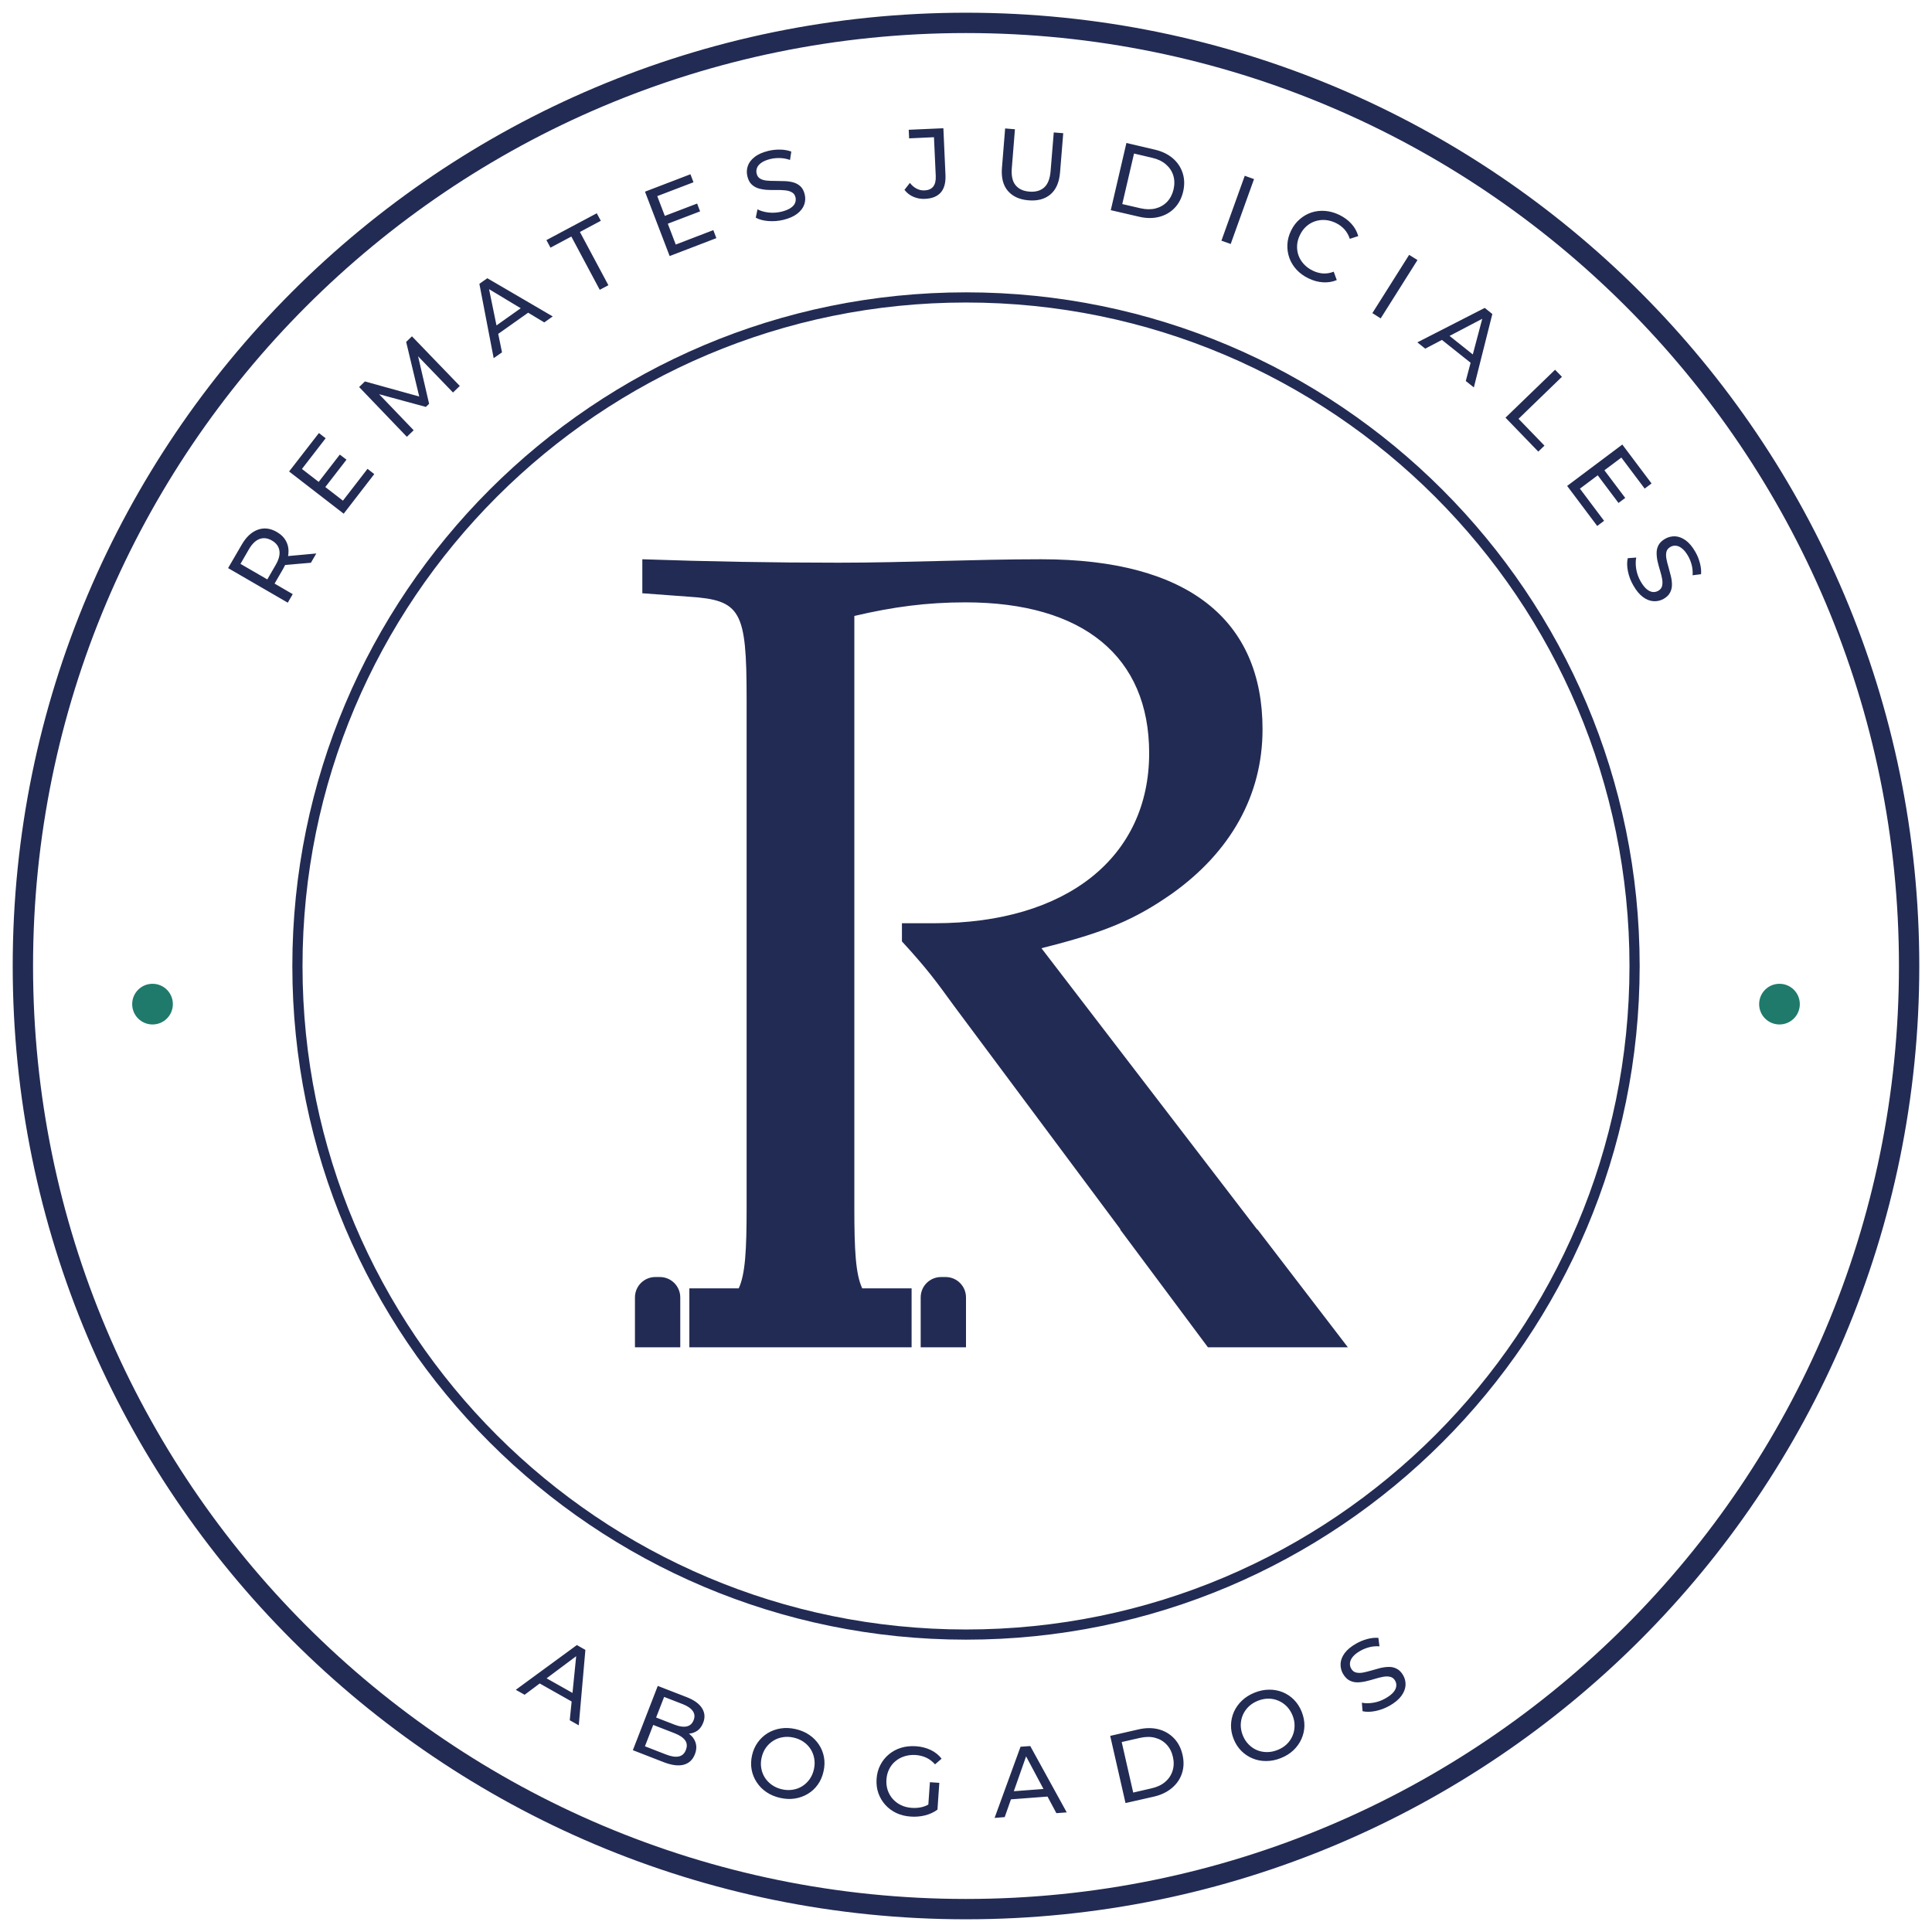
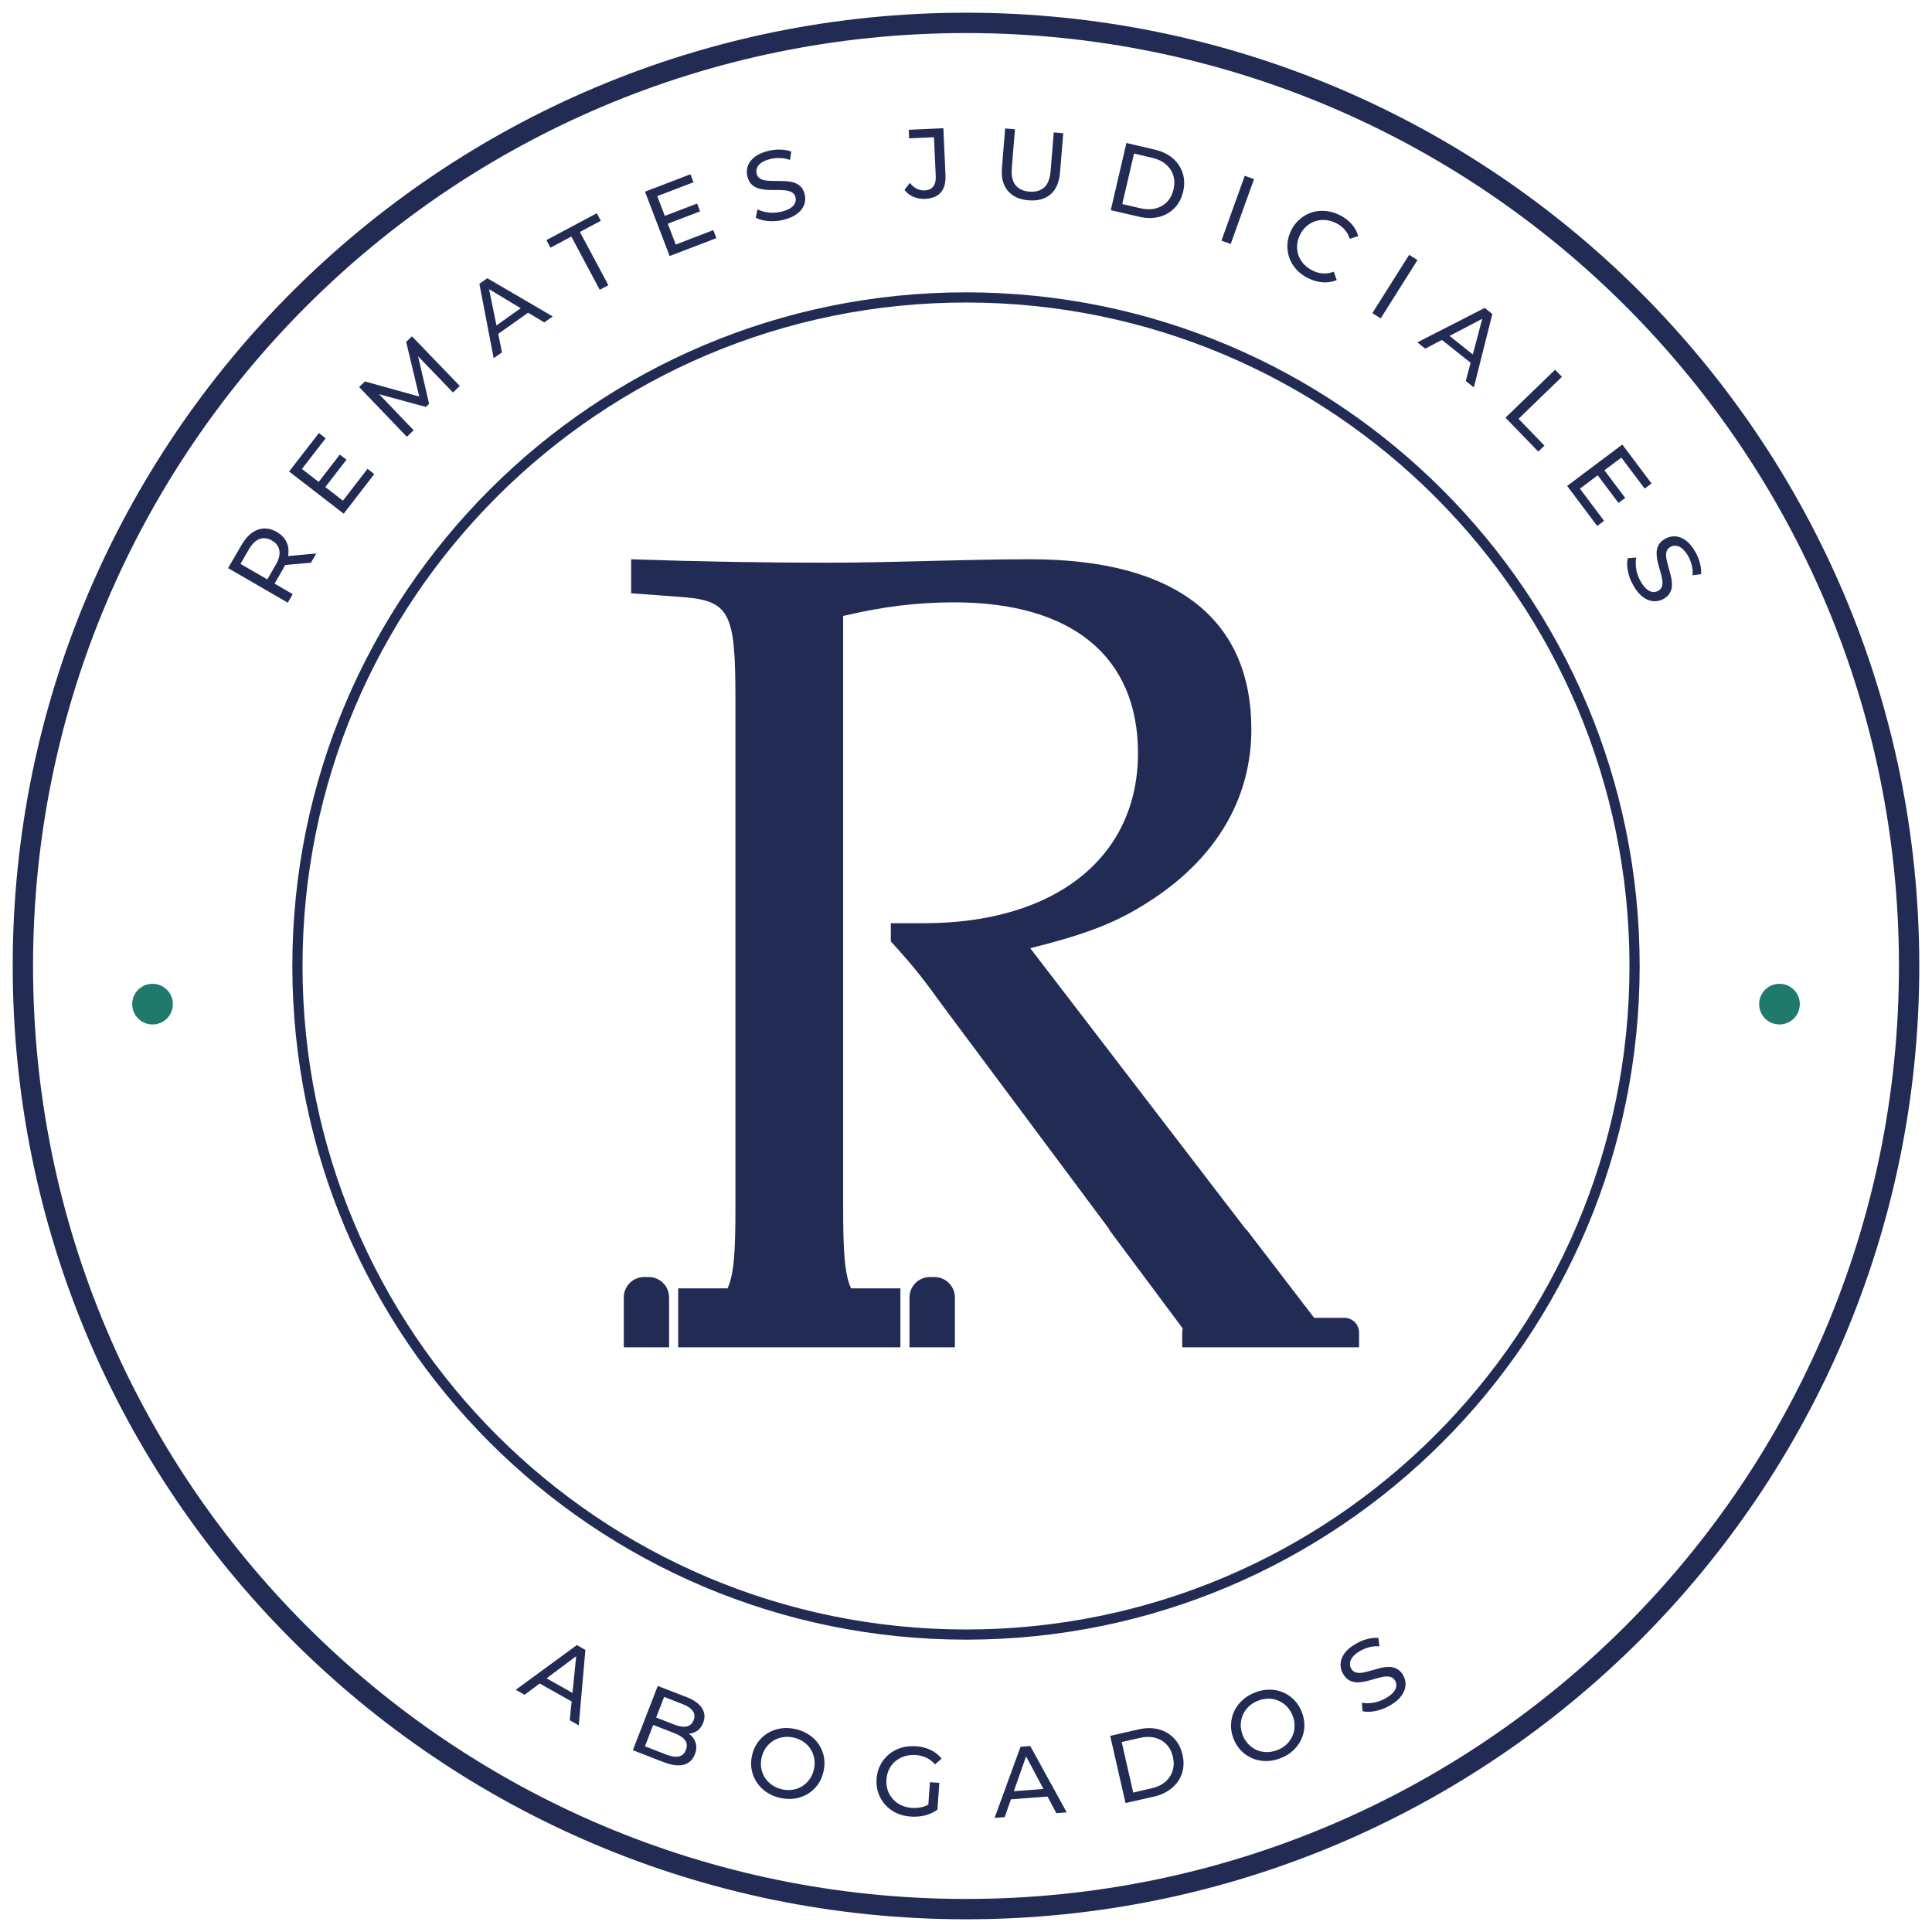
<svg xmlns="http://www.w3.org/2000/svg" viewBox="-152 -152 304 304" role="img" aria-label="Remates Judiciales · Abogados">
  <path d="M150 0C150 82.84 82.84 150 0 150C-82.84 150 -150 82.84 -150 0C-150 -82.84 -82.84 -150 0 -150C82.84 -150 150 -82.84 150 0ZM146.8 0C146.8 -81.08 81.08 -146.8 0 -146.8C-81.08 -146.8 -146.8 -81.08 -146.8 0C-146.8 81.08 -81.08 146.8 0 146.8C81.08 146.8 146.8 81.08 146.8 0Z" fill="#222B53" />
  <path d="M106 0C106 58.54 58.54 106 0 106C-58.54 106 -106 58.54 -106 0C-106 -58.54 -58.54 -106 0 -106C58.54 -106 106 -58.54 106 0ZM104.4 0C104.4 -57.66 57.66 -104.4 0 -104.4C-57.66 -104.4 -104.4 -57.66 -104.4 0C-104.4 57.66 -57.66 104.4 0 104.4C57.66 104.4 104.4 57.66 104.4 0Z" fill="#222B53" />
  <path d="M-106.72 -57.17 -116.11 -62.61 -113.98 -66.27Q-112.93 -68.1 -111.46 -68.64Q-109.99 -69.19 -108.44 -68.29Q-107.42 -67.7 -106.97 -66.81Q-106.51 -65.92 -106.62 -64.82Q-106.74 -63.72 -107.45 -62.49L-109.15 -59.56L-109.41 -60.53L-105.94 -58.51ZM-103.08 -63.45 -107.87 -63.04 -107.04 -64.47 -102.23 -64.91ZM-109.28 -60.45 -110.29 -60.22 -108.62 -63.11Q-107.87 -64.4 -108.04 -65.38Q-108.21 -66.37 -109.22 -66.95Q-110.23 -67.53 -111.16 -67.19Q-112.1 -66.84 -112.84 -65.56L-114.51 -62.67L-114.83 -63.66ZM-97.92 -71.17 -106.51 -77.81 -101.82 -83.86 -100.76 -83.04 -104.49 -78.21 -98.04 -73.22 -94.17 -78.23 -93.11 -77.4ZM-100.9 -75.25 -101.94 -76.06 -98.53 -80.47 -97.48 -79.67ZM-87.98 -83.27 -95.49 -91.1 -94.58 -91.98 -85.39 -89.43 -85.88 -88.96 -88.09 -98.2 -87.18 -99.08 -79.65 -91.27 -80.72 -90.24 -86.63 -96.37 -86.37 -96.61 -84.48 -88.46 -84.99 -87.97 -93.08 -90.17 -92.8 -90.44 -86.91 -84.3ZM-74.32 -95.64 -76.57 -107.34 -75.32 -108.22 -65.03 -102.21 -66.36 -101.27 -75.7 -106.89 -75.2 -107.25 -73.01 -96.56ZM-74.18 -99.06 -74.55 -100.32 -69.57 -103.85 -68.48 -103.09ZM-57.63 -106.4 -62.1 -114.78 -65.38 -113.03 -66.02 -114.22 -58.1 -118.44 -57.46 -117.26 -60.75 -115.5 -56.27 -107.12ZM-46.63 -111.71 -50.51 -121.84 -43.36 -124.58 -42.88 -123.32 -48.58 -121.14 -45.67 -113.52 -39.76 -115.79 -39.28 -114.53ZM-47.05 -116.75 -47.52 -117.98 -42.31 -119.97 -41.84 -118.74ZM-28.72 -117.41Q-29.93 -117.12 -31.12 -117.22Q-32.31 -117.32 -33.08 -117.75L-32.81 -119.06Q-32.08 -118.68 -31.06 -118.56Q-30.05 -118.45 -29.04 -118.69Q-28.12 -118.92 -27.6 -119.27Q-27.08 -119.62 -26.9 -120.05Q-26.72 -120.49 -26.83 -120.96Q-26.96 -121.5 -27.4 -121.74Q-27.83 -121.99 -28.45 -122.05Q-29.06 -122.12 -29.77 -122.1Q-30.49 -122.09 -31.22 -122.12Q-31.96 -122.16 -32.6 -122.34Q-33.24 -122.52 -33.72 -122.97Q-34.2 -123.42 -34.4 -124.26Q-34.6 -125.07 -34.34 -125.86Q-34.08 -126.65 -33.28 -127.28Q-32.49 -127.92 -31.1 -128.26Q-30.19 -128.48 -29.22 -128.46Q-28.26 -128.44 -27.49 -128.15L-27.69 -126.83Q-28.48 -127.11 -29.28 -127.13Q-30.08 -127.15 -30.79 -126.98Q-31.68 -126.76 -32.2 -126.39Q-32.71 -126.03 -32.88 -125.59Q-33.06 -125.15 -32.94 -124.68Q-32.81 -124.12 -32.37 -123.88Q-31.94 -123.63 -31.32 -123.58Q-30.71 -123.52 -29.99 -123.53Q-29.28 -123.53 -28.55 -123.5Q-27.81 -123.48 -27.17 -123.3Q-26.53 -123.12 -26.05 -122.68Q-25.58 -122.24 -25.38 -121.41Q-25.18 -120.61 -25.45 -119.82Q-25.72 -119.03 -26.53 -118.39Q-27.34 -117.75 -28.72 -117.41ZM-6.45 -120.71Q-7.41 -120.66 -8.27 -121.03Q-9.12 -121.39 -9.68 -122.13L-8.83 -123.22Q-8.36 -122.62 -7.78 -122.32Q-7.2 -122.01 -6.52 -122.04Q-4.66 -122.12 -4.76 -124.32L-5.04 -130.41L-8.95 -130.23L-9.01 -131.58L-3.56 -131.82L-3.23 -124.47Q-3.15 -122.66 -3.96 -121.72Q-4.78 -120.78 -6.45 -120.71ZM9.84 -120.48Q7.71 -120.65 6.58 -121.97Q5.46 -123.29 5.66 -125.64L6.16 -131.79L7.7 -131.66L7.21 -125.57Q7.06 -123.77 7.79 -122.87Q8.51 -121.97 9.96 -121.85Q11.43 -121.73 12.3 -122.5Q13.16 -123.27 13.31 -125.07L13.81 -131.16L15.3 -131.04L14.8 -124.89Q14.61 -122.54 13.3 -121.42Q11.98 -120.3 9.84 -120.48ZM22.78 -118.93 25.24 -129.5 29.69 -128.46Q31.38 -128.07 32.52 -127.11Q33.65 -126.14 34.09 -124.78Q34.53 -123.42 34.17 -121.85Q33.8 -120.28 32.81 -119.26Q31.81 -118.23 30.37 -117.87Q28.92 -117.5 27.23 -117.9ZM24.59 -119.89 27.45 -119.23Q28.76 -118.93 29.83 -119.2Q30.91 -119.48 31.65 -120.25Q32.38 -121.03 32.66 -122.2Q32.93 -123.4 32.61 -124.41Q32.29 -125.42 31.45 -126.14Q30.61 -126.87 29.29 -127.17L26.44 -127.84ZM40.19 -114.13 43.86 -124.34 45.32 -123.82 41.65 -113.61ZM53.87 -108.21Q52.76 -108.75 52 -109.58Q51.24 -110.41 50.88 -111.42Q50.52 -112.43 50.57 -113.53Q50.62 -114.63 51.15 -115.71Q51.68 -116.8 52.52 -117.51Q53.35 -118.23 54.37 -118.57Q55.4 -118.9 56.52 -118.81Q57.64 -118.72 58.76 -118.18Q59.88 -117.63 60.65 -116.78Q61.42 -115.93 61.72 -114.85L60.39 -114.42Q60.11 -115.27 59.56 -115.9Q59 -116.52 58.21 -116.91Q57.38 -117.31 56.54 -117.38Q55.71 -117.44 54.95 -117.19Q54.18 -116.94 53.56 -116.39Q52.94 -115.84 52.55 -115.03Q52.15 -114.23 52.1 -113.4Q52.05 -112.57 52.32 -111.81Q52.59 -111.06 53.16 -110.44Q53.73 -109.82 54.55 -109.42Q55.34 -109.03 56.18 -108.97Q57.01 -108.92 57.86 -109.25L58.34 -107.93Q57.3 -107.5 56.16 -107.58Q55.02 -107.65 53.87 -108.21ZM63.94 -102.73 69.73 -111.9 71.04 -111.08 65.25 -101.9ZM71.02 -98.13 81.62 -103.55 82.82 -102.59 79.91 -91.04 78.64 -92.05 81.43 -102.59 81.92 -102.2 72.26 -97.14ZM74.34 -98.95 75.44 -99.66 80.22 -95.85 79.8 -94.6ZM84.89 -86.28 92.69 -93.82 93.77 -92.71 86.94 -86.1 91.02 -81.88 90.05 -80.94ZM94.59 -75.54 103.27 -82.05 107.87 -75.93 106.79 -75.12 103.12 -80 96.6 -75.11 100.4 -70.05 99.32 -69.24ZM99.32 -77.32 100.37 -78.11 103.73 -73.65 102.67 -72.86ZM105 -59.89Q104.38 -60.96 104.15 -62.13Q103.92 -63.31 104.13 -64.17L105.46 -64.27Q105.3 -63.46 105.46 -62.45Q105.63 -61.44 106.14 -60.54Q106.61 -59.72 107.09 -59.31Q107.57 -58.91 108.04 -58.85Q108.51 -58.8 108.93 -59.04Q109.41 -59.31 109.53 -59.8Q109.64 -60.29 109.54 -60.89Q109.43 -61.5 109.22 -62.18Q109.01 -62.87 108.84 -63.58Q108.67 -64.3 108.67 -64.97Q108.66 -65.63 108.96 -66.21Q109.27 -66.8 110.02 -67.23Q110.75 -67.64 111.58 -67.61Q112.41 -67.57 113.24 -66.98Q114.06 -66.39 114.77 -65.15Q115.24 -64.33 115.48 -63.4Q115.73 -62.47 115.66 -61.65L114.33 -61.48Q114.39 -62.31 114.19 -63.09Q113.99 -63.87 113.63 -64.5Q113.17 -65.3 112.68 -65.69Q112.19 -66.09 111.71 -66.13Q111.24 -66.18 110.83 -65.94Q110.33 -65.65 110.21 -65.17Q110.1 -64.68 110.21 -64.08Q110.32 -63.47 110.53 -62.79Q110.73 -62.1 110.9 -61.39Q111.08 -60.68 111.08 -60.01Q111.09 -59.34 110.79 -58.77Q110.5 -58.19 109.76 -57.76Q109.04 -57.36 108.21 -57.4Q107.37 -57.44 106.54 -58.04Q105.7 -58.65 105 -59.89Z" fill="#222B53" />
  <path d="M-70.84 113.89 -61.23 106.85 -59.89 107.61 -60.93 119.48 -62.35 118.68 -61.26 107.83 -60.72 108.14 -69.45 114.67ZM-67.69 112.55 -66.71 111.68 -61.39 114.68 -61.61 115.98ZM-52.42 123.39 -48.5 113.28 -43.96 115.04Q-42.21 115.72 -41.54 116.78Q-40.87 117.85 -41.35 119.06Q-41.67 119.89 -42.25 120.31Q-42.84 120.73 -43.58 120.79Q-44.32 120.85 -45.04 120.57L-44.61 120.24Q-43.75 120.57 -43.2 121.14Q-42.65 121.7 -42.49 122.43Q-42.32 123.17 -42.66 124.04Q-43.17 125.34 -44.42 125.68Q-45.67 126.01 -47.59 125.27ZM-50.52 122.78 -47.2 124.07Q-46 124.54 -45.21 124.38Q-44.41 124.22 -44.08 123.36Q-43.73 122.47 -44.21 121.82Q-44.69 121.17 -45.89 120.71L-49.34 119.37L-48.89 118.2L-45.8 119.4Q-44.7 119.82 -43.94 119.65Q-43.17 119.48 -42.86 118.67Q-42.54 117.87 -42.99 117.23Q-43.44 116.59 -44.54 116.16L-47.5 115.01ZM-29.24 130.9Q-30.45 130.63 -31.4 129.99Q-32.34 129.35 -32.93 128.44Q-33.53 127.54 -33.73 126.46Q-33.93 125.39 -33.67 124.22Q-33.41 123.06 -32.77 122.17Q-32.13 121.28 -31.21 120.71Q-30.28 120.15 -29.16 119.97Q-28.05 119.79 -26.82 120.07Q-25.61 120.34 -24.68 120.97Q-23.75 121.6 -23.15 122.5Q-22.55 123.4 -22.35 124.48Q-22.15 125.56 -22.42 126.74Q-22.68 127.92 -23.32 128.81Q-23.95 129.7 -24.88 130.26Q-25.81 130.82 -26.92 131Q-28.03 131.17 -29.24 130.9ZM-28.94 129.55Q-28.06 129.75 -27.25 129.61Q-26.43 129.48 -25.75 129.05Q-25.08 128.62 -24.6 127.95Q-24.13 127.28 -23.93 126.4Q-23.73 125.52 -23.88 124.71Q-24.02 123.9 -24.45 123.22Q-24.88 122.55 -25.56 122.08Q-26.24 121.61 -27.12 121.41Q-28.01 121.21 -28.83 121.35Q-29.65 121.48 -30.33 121.91Q-31.01 122.34 -31.49 123.01Q-31.96 123.68 -32.16 124.56Q-32.36 125.44 -32.21 126.25Q-32.07 127.06 -31.63 127.74Q-31.19 128.41 -30.51 128.88Q-29.83 129.35 -28.94 129.55ZM-8.68 133.84Q-9.94 133.76 -10.96 133.28Q-11.98 132.79 -12.7 131.99Q-13.42 131.19 -13.79 130.15Q-14.15 129.12 -14.07 127.91Q-13.99 126.7 -13.48 125.73Q-12.98 124.75 -12.15 124.06Q-11.32 123.36 -10.24 123.02Q-9.16 122.69 -7.89 122.77Q-6.6 122.86 -5.57 123.35Q-4.53 123.84 -3.84 124.73L-4.87 125.62Q-5.49 124.93 -6.25 124.57Q-7.01 124.22 -7.92 124.15Q-8.85 124.09 -9.67 124.35Q-10.48 124.6 -11.1 125.12Q-11.72 125.63 -12.09 126.38Q-12.46 127.12 -12.52 128.02Q-12.58 128.9 -12.32 129.69Q-12.05 130.47 -11.51 131.08Q-10.97 131.68 -10.21 132.05Q-9.44 132.41 -8.51 132.47Q-7.64 132.53 -6.83 132.32Q-6.01 132.1 -5.29 131.51L-4.49 132.75Q-5.34 133.37 -6.44 133.65Q-7.54 133.92 -8.68 133.84ZM-4.49 132.75 -5.96 132.45 -5.68 128.43 -4.2 128.53ZM4.5 134.05 8.58 122.85 10.11 122.74 15.85 133.18 14.22 133.3 9.09 123.68 9.71 123.64 6.09 133.92ZM6.38 131.18 6.71 129.91 12.79 129.45 13.34 130.65ZM25.1 131.71 22.69 121.14 27.15 120.12Q28.84 119.73 30.29 120.1Q31.73 120.48 32.72 121.51Q33.71 122.54 34.07 124.11Q34.43 125.68 33.98 127.04Q33.54 128.39 32.39 129.35Q31.25 130.31 29.56 130.7ZM26.31 130.06 29.17 129.4Q30.49 129.11 31.33 128.39Q32.18 127.67 32.5 126.65Q32.83 125.63 32.56 124.45Q32.29 123.26 31.55 122.49Q30.82 121.72 29.75 121.44Q28.68 121.16 27.36 121.46L24.5 122.11ZM49.53 124.64Q48.38 125.1 47.24 125.1Q46.1 125.11 45.1 124.69Q44.1 124.28 43.33 123.51Q42.55 122.73 42.11 121.62Q41.67 120.51 41.7 119.41Q41.73 118.32 42.17 117.33Q42.62 116.35 43.44 115.57Q44.27 114.79 45.43 114.33Q46.59 113.87 47.71 113.87Q48.83 113.86 49.84 114.27Q50.84 114.68 51.61 115.46Q52.38 116.24 52.83 117.36Q53.27 118.49 53.25 119.58Q53.22 120.67 52.77 121.66Q52.32 122.65 51.5 123.42Q50.68 124.19 49.53 124.64ZM49.02 123.36Q49.86 123.03 50.46 122.46Q51.05 121.89 51.37 121.15Q51.69 120.42 51.7 119.59Q51.72 118.77 51.39 117.94Q51.05 117.1 50.48 116.51Q49.9 115.92 49.17 115.61Q48.43 115.29 47.61 115.28Q46.78 115.28 45.94 115.61Q45.09 115.95 44.49 116.52Q43.9 117.09 43.57 117.83Q43.25 118.57 43.23 119.39Q43.22 120.21 43.55 121.05Q43.88 121.88 44.46 122.47Q45.03 123.06 45.77 123.38Q46.52 123.69 47.34 123.69Q48.17 123.7 49.02 123.36ZM66.68 116.38Q65.6 116.99 64.43 117.23Q63.26 117.46 62.4 117.26L62.29 115.92Q63.1 116.09 64.11 115.92Q65.12 115.75 66.02 115.23Q66.84 114.76 67.25 114.28Q67.65 113.8 67.7 113.33Q67.76 112.86 67.52 112.45Q67.24 111.96 66.75 111.85Q66.27 111.73 65.66 111.84Q65.05 111.95 64.37 112.16Q63.69 112.37 62.97 112.54Q62.25 112.71 61.59 112.72Q60.92 112.72 60.34 112.42Q59.76 112.12 59.32 111.37Q58.91 110.65 58.94 109.81Q58.97 108.98 59.56 108.15Q60.15 107.33 61.39 106.62Q62.21 106.15 63.14 105.9Q64.07 105.65 64.89 105.72L65.06 107.05Q64.23 106.99 63.45 107.19Q62.67 107.4 62.04 107.76Q61.25 108.21 60.85 108.71Q60.46 109.2 60.42 109.67Q60.37 110.15 60.61 110.56Q60.9 111.06 61.38 111.17Q61.87 111.29 62.47 111.18Q63.08 111.06 63.76 110.86Q64.45 110.65 65.16 110.47Q65.87 110.3 66.54 110.29Q67.21 110.28 67.78 110.58Q68.36 110.87 68.79 111.61Q69.2 112.32 69.16 113.16Q69.12 113.99 68.52 114.83Q67.91 115.67 66.68 116.38Z" fill="#222B53" />
-   <path d="M-43.53 50.72H-35.76C-34.72 48.47 -34.52 44.65 -34.52 38.05V-42.05C-34.52 -55.97 -35.41 -57.58 -43.62 -58.11L-50.93 -58.65V-64C-40.59 -63.64 -30.42 -63.46 -20.07 -63.46C-9.36 -63.46 1.16 -64 11.87 -64C35.06 -64 46.66 -54.37 46.66 -37.24C46.66 -26.89 41.66 -17.97 32.39 -11.37C26.5 -7.26 21.86 -5.3 11.87 -2.8L45.8 41.44H45.86L60.09 60H38.07L24.24 41.44H24.31L-1.87 6.3C-4.72 2.37 -6.15 0.41 -10.08 -3.87V-6.73H-4.9C15.79 -6.73 28.82 -17.08 28.82 -33.49C28.82 -48.66 18.47 -57.22 -0.09 -57.22C-6.15 -57.22 -11.5 -56.51 -17.57 -55.08V38.05C-17.57 44.65 -17.38 48.47 -16.33 50.72H-8.56V60H-43.53ZM-3.92 48.94H-3.21C-1.43 48.94 0 50.38 0 52.15V60H-7.13V52.15C-7.13 50.38 -5.7 48.94 -3.92 48.94ZM-48.88 48.94H-48.17C-46.4 48.94 -44.96 50.38 -44.96 52.15V60H-52.09V52.15C-52.09 50.38 -50.66 48.94 -48.88 48.94Z" fill="#222B53" />
+   <path d="M-45.29 50.72H-37.52C-36.47 48.47 -36.28 44.65 -36.28 38.05V-42.05C-36.28 -55.97 -37.17 -57.58 -45.38 -58.11L-52.69 -58.65V-64C-42.34 -63.64 -32.17 -63.46 -21.83 -63.46C-11.12 -63.46 -0.59 -64 10.11 -64C33.31 -64 44.9 -54.37 44.9 -37.24C44.9 -26.89 39.91 -17.97 30.63 -11.37C24.74 -7.26 20.1 -5.3 10.11 -2.8L44.04 41.44H44.11L54.78 55.36H59.53C60.81 55.36 61.85 56.4 61.85 57.68V60H34.02V57.68C34.02 57.46 34.05 57.25 34.11 57.04L22.48 41.44H22.56L-3.63 6.3C-6.48 2.37 -7.91 0.41 -11.83 -3.87V-6.73H-6.66C14.04 -6.73 27.06 -17.08 27.06 -33.49C27.06 -48.66 16.71 -57.22 -1.84 -57.22C-7.91 -57.22 -13.26 -56.51 -19.33 -55.08V38.05C-19.33 44.65 -19.13 48.47 -18.09 50.72H-10.32V60H-45.29ZM-5.68 48.94H-4.97C-3.19 48.94 -1.75 50.38 -1.75 52.15V60H-8.89V52.15C-8.89 50.38 -7.45 48.94 -5.68 48.94ZM-50.64 48.94H-49.93C-48.15 48.94 -46.72 50.38 -46.72 52.15V60H-53.85V52.15C-53.85 50.38 -52.41 48.94 -50.64 48.94Z" fill="#222B53" />
  <path d="M131.2 6C131.2 7.77 129.77 9.2 128 9.2C126.23 9.2 124.8 7.77 124.8 6C124.8 4.23 126.23 2.8 128 2.8C129.77 2.8 131.2 4.23 131.2 6ZM-124.8 6C-124.8 7.77 -126.23 9.2 -128 9.2C-129.77 9.2 -131.2 7.77 -131.2 6C-131.2 4.23 -129.77 2.8 -128 2.8C-126.23 2.8 -124.8 4.23 -124.8 6Z" fill="#1F7A6B" />
</svg>
